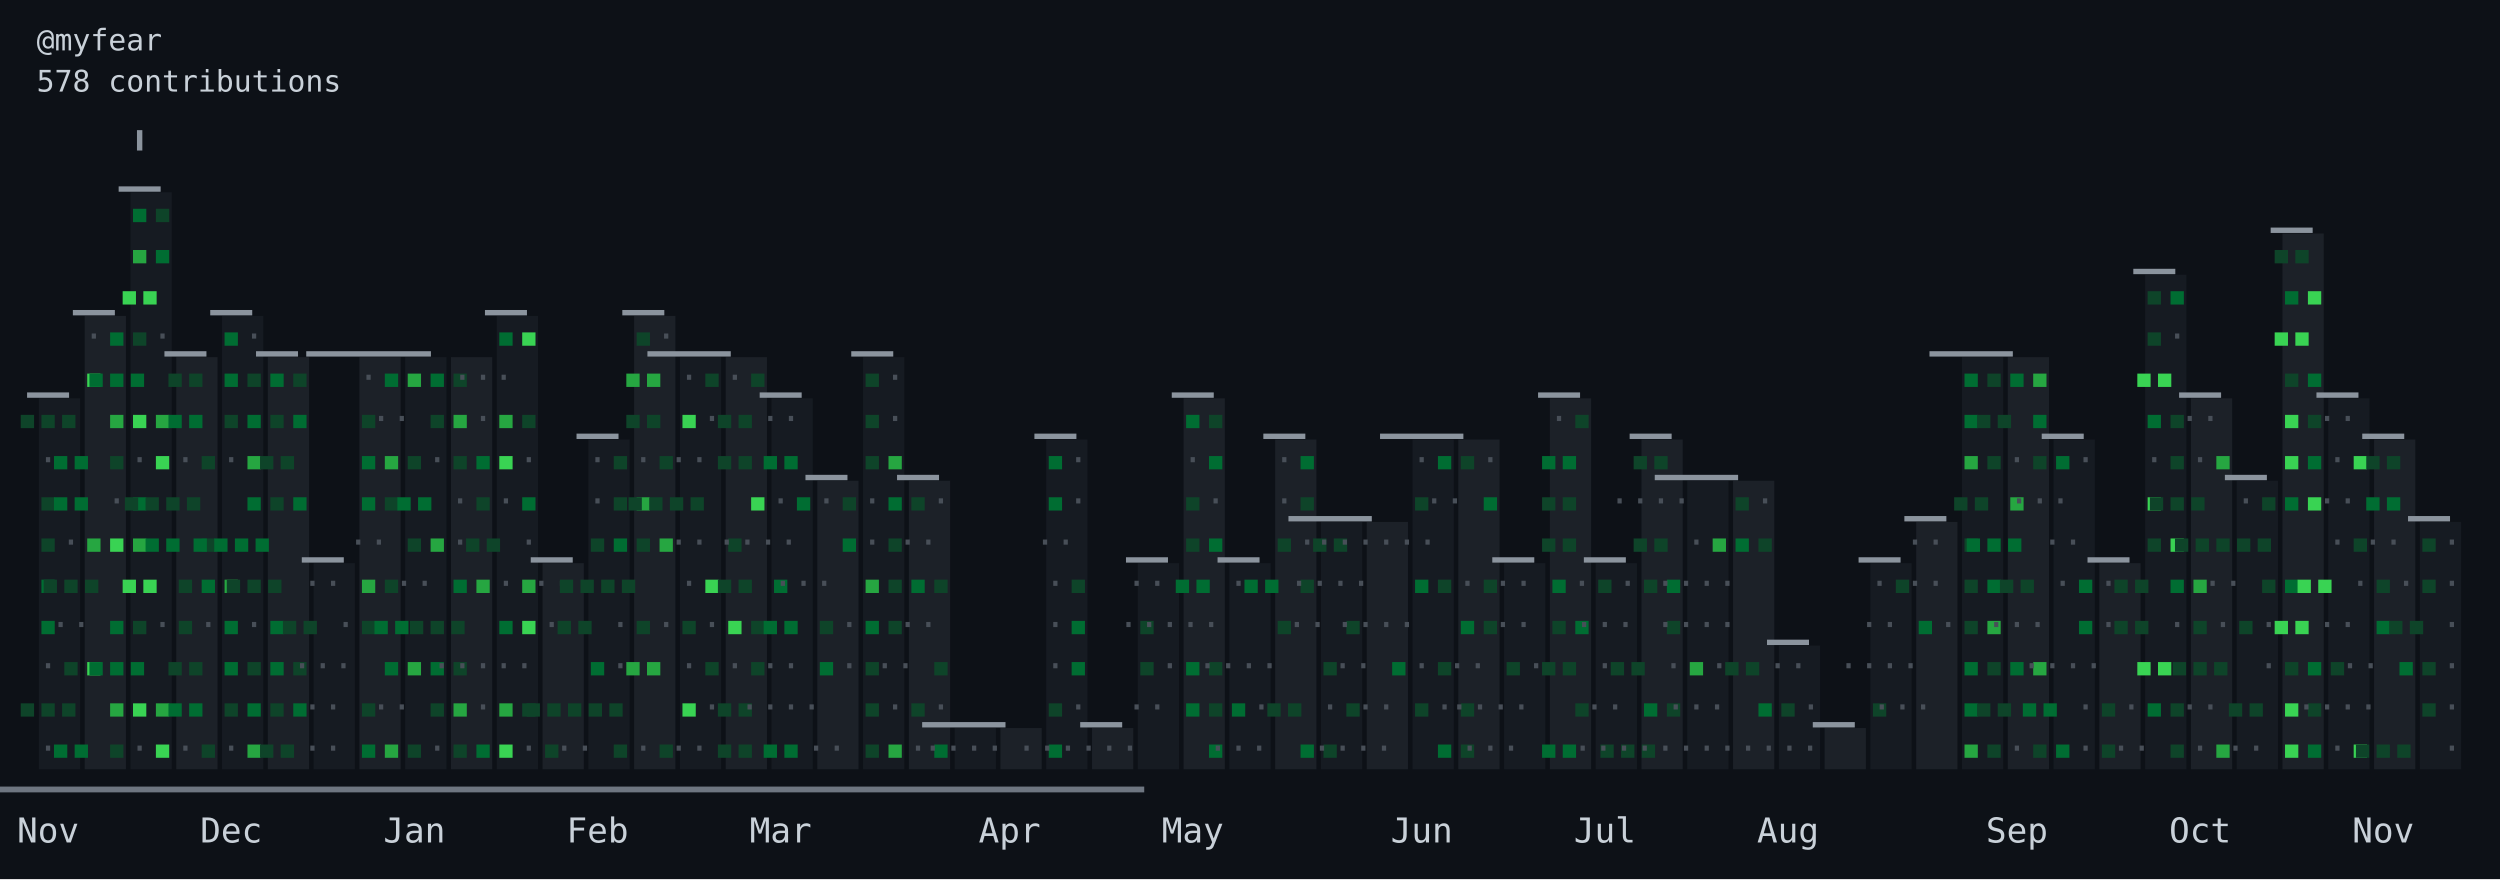
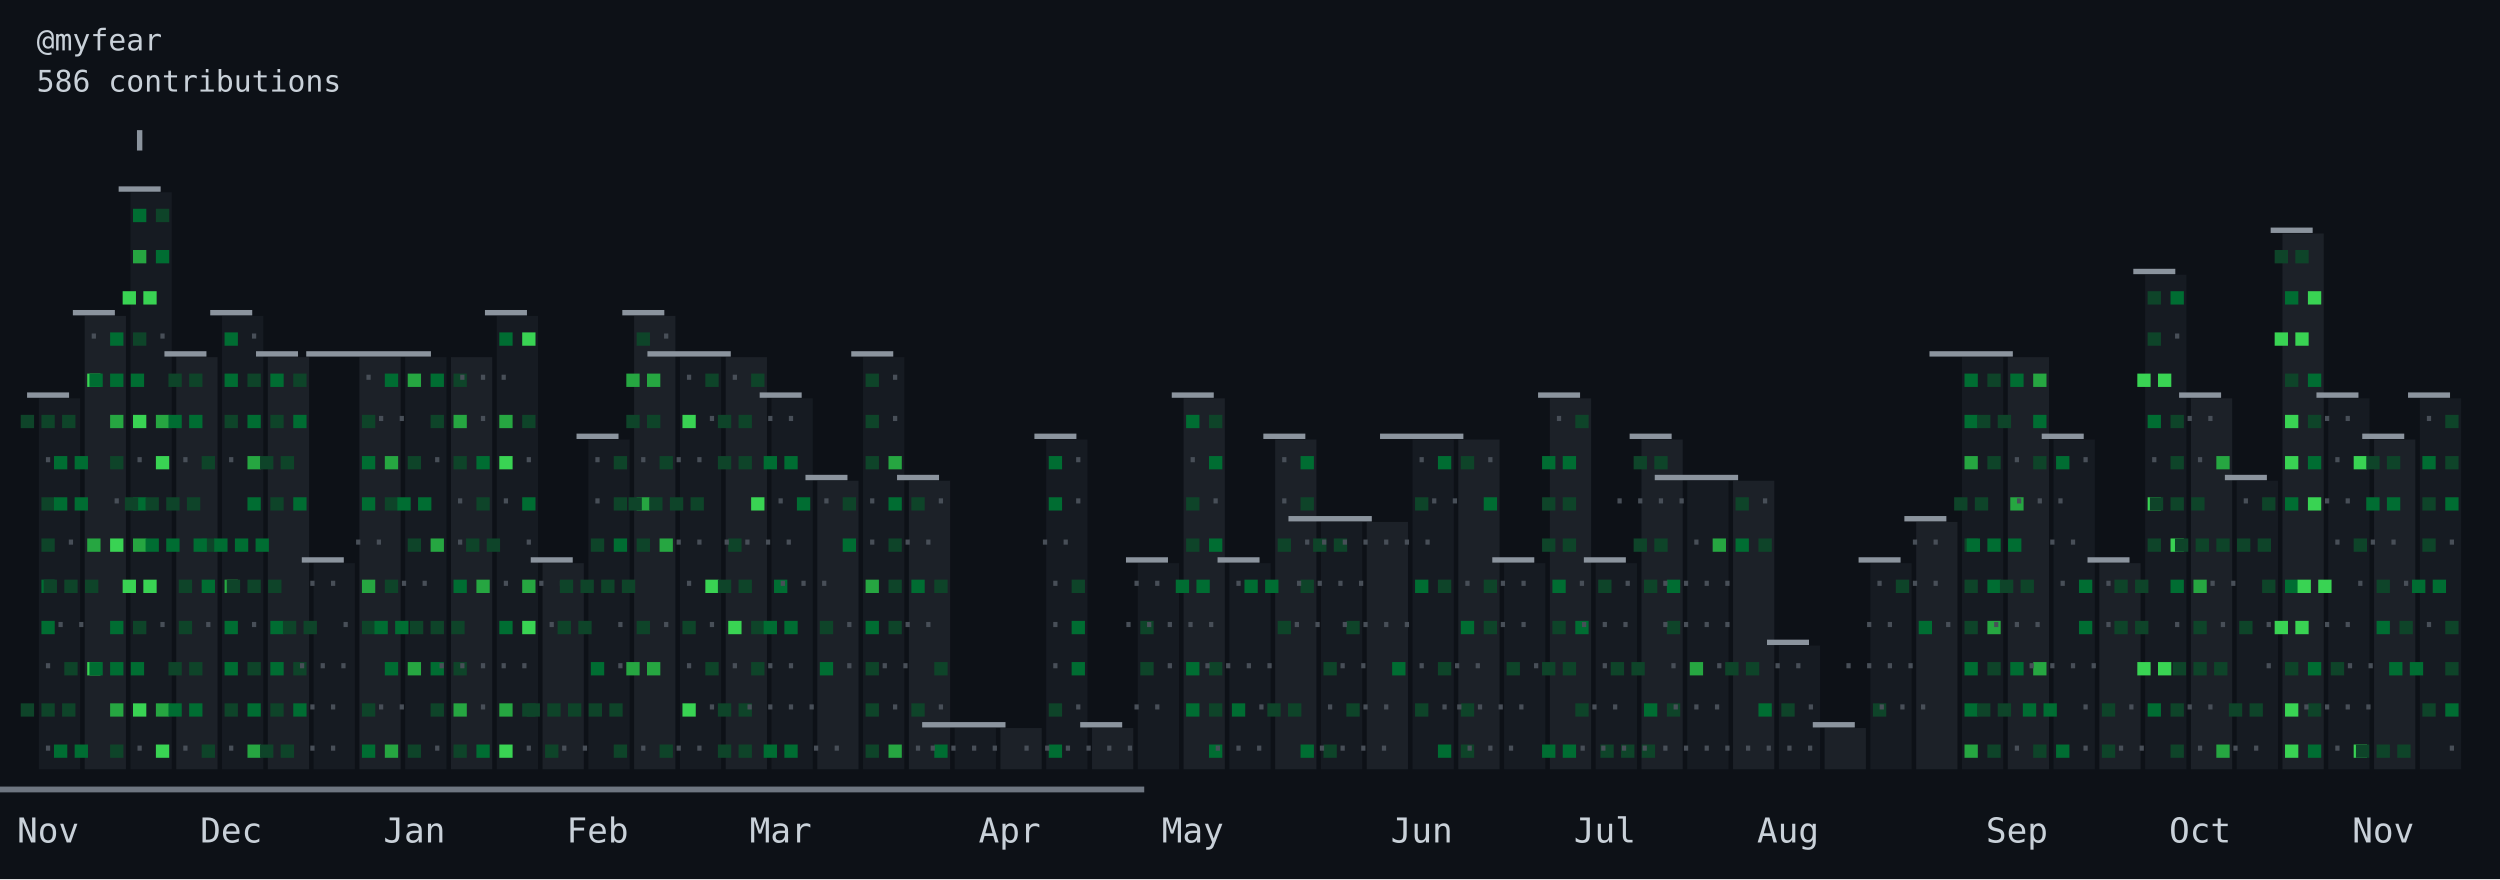
<svg xmlns="http://www.w3.org/2000/svg" width="1092" height="384" viewBox="0 0 1092 384" role="img" aria-labelledby="title desc">
  <rect width="100%" height="100%" fill="#0d1117" />
  <g font-family="ui-monospace, 'SF Mono', Menlo, Consolas, 'DejaVu Sans Mono', monospace" font-size="13" fill="#c9d1d9">
    <text x="16" y="22">@myfear</text>
-     <text x="16" y="40">578 contributions</text>
+     <text x="16" y="40">586 contributions</text>
  </g>
  <rect x="57" y="84" width="18" height="252" fill="#161b22" />
  <rect x="997" y="102" width="18" height="234" fill="#1c2128" />
  <rect x="937" y="120" width="18" height="216" fill="#161b22" />
  <rect x="37" y="138" width="18" height="198" fill="#1c2128" />
  <rect x="97" y="138" width="18" height="198" fill="#161b22" />
  <rect x="217" y="138" width="18" height="198" fill="#161b22" />
  <rect x="277" y="138" width="18" height="198" fill="#1c2128" />
  <rect x="77" y="156" width="18" height="180" fill="#1c2128" />
  <rect x="117" y="156" width="18" height="180" fill="#1c2128" />
  <rect x="157" y="156" width="18" height="180" fill="#1c2128" />
  <rect x="177" y="156" width="18" height="180" fill="#161b22" />
  <rect x="197" y="156" width="18" height="180" fill="#1c2128" />
  <rect x="297" y="156" width="18" height="180" fill="#161b22" />
  <rect x="317" y="156" width="18" height="180" fill="#1c2128" />
  <rect x="377" y="156" width="18" height="180" fill="#161b22" />
  <rect x="857" y="156" width="18" height="180" fill="#161b22" />
  <rect x="877" y="156" width="18" height="180" fill="#1c2128" />
  <rect x="17" y="174" width="18" height="162" fill="#161b22" />
  <rect x="337" y="174" width="18" height="162" fill="#161b22" />
  <rect x="517" y="174" width="18" height="162" fill="#1c2128" />
  <rect x="677" y="174" width="18" height="162" fill="#1c2128" />
  <rect x="957" y="174" width="18" height="162" fill="#1c2128" />
  <rect x="1017" y="174" width="18" height="162" fill="#161b22" />
+   <rect x="1057" y="174" width="18" height="162" fill="#161b22" />
  <rect x="257" y="192" width="18" height="144" fill="#161b22" />
  <rect x="457" y="192" width="18" height="144" fill="#161b22" />
  <rect x="557" y="192" width="18" height="144" fill="#1c2128" />
  <rect x="617" y="192" width="18" height="144" fill="#161b22" />
  <rect x="637" y="192" width="18" height="144" fill="#1c2128" />
  <rect x="717" y="192" width="18" height="144" fill="#1c2128" />
  <rect x="897" y="192" width="18" height="144" fill="#161b22" />
  <rect x="1037" y="192" width="18" height="144" fill="#1c2128" />
  <rect x="357" y="210" width="18" height="126" fill="#1c2128" />
  <rect x="397" y="210" width="18" height="126" fill="#1c2128" />
  <rect x="737" y="210" width="18" height="126" fill="#161b22" />
  <rect x="757" y="210" width="18" height="126" fill="#1c2128" />
  <rect x="977" y="210" width="18" height="126" fill="#161b22" />
  <rect x="577" y="228" width="18" height="108" fill="#161b22" />
  <rect x="597" y="228" width="18" height="108" fill="#1c2128" />
  <rect x="837" y="228" width="18" height="108" fill="#1c2128" />
-   <rect x="1057" y="228" width="18" height="108" fill="#161b22" />
  <rect x="137" y="246" width="18" height="90" fill="#161b22" />
  <rect x="237" y="246" width="18" height="90" fill="#1c2128" />
  <rect x="497" y="246" width="18" height="90" fill="#161b22" />
  <rect x="537" y="246" width="18" height="90" fill="#161b22" />
  <rect x="657" y="246" width="18" height="90" fill="#161b22" />
  <rect x="697" y="246" width="18" height="90" fill="#161b22" />
  <rect x="817" y="246" width="18" height="90" fill="#161b22" />
  <rect x="917" y="246" width="18" height="90" fill="#1c2128" />
  <rect x="777" y="282" width="18" height="54" fill="#161b22" />
  <rect x="417" y="318" width="18" height="18" fill="#161b22" />
  <rect x="437" y="318" width="18" height="18" fill="#1c2128" />
  <rect x="477" y="318" width="18" height="18" fill="#1c2128" />
  <rect x="797" y="318" width="18" height="18" fill="#1c2128" />
  <g font-family="ui-monospace, 'SF Mono', Menlo, Consolas, 'DejaVu Sans Mono', monospace" font-size="15" text-anchor="middle">
    <text x="61" y="62" fill="#8b949e">╻</text>
    <text x="61 71" y="80" fill="#8b949e">▁▁</text>
    <text x="61" y="98" fill="#006d32">▪</text>
    <text x="71" y="98" fill="#0e4429">▪</text>
    <text x="1001 1011" y="98" fill="#8b949e">▁▁</text>
    <text x="61" y="116" fill="#26a641">▪</text>
    <text x="71" y="116" fill="#006d32">▪</text>
    <text x="941 951" y="116" fill="#8b949e">▁▁</text>
    <text x="1001 1011" y="116" fill="#0e4429">▪▪</text>
    <text x="41 51" y="134" fill="#8b949e">▁▁</text>
    <text x="61 71" y="134" fill="#39d353">▪▪</text>
    <text x="101 111" y="134" fill="#8b949e">▁▁</text>
    <text x="221 231" y="134" fill="#8b949e">▁▁</text>
    <text x="281 291" y="134" fill="#8b949e">▁▁</text>
    <text x="941" y="134" fill="#0e4429">▪</text>
    <text x="951" y="134" fill="#006d32">▪</text>
    <text x="1001" y="134" fill="#006d32">▪</text>
    <text x="1011" y="134" fill="#39d353">▪</text>
    <text x="41" y="152" fill="#484f58">·</text>
    <text x="51" y="152" fill="#006d32">▪</text>
    <text x="61" y="152" fill="#0e4429">▪</text>
    <text x="71" y="152" fill="#484f58">·</text>
    <text x="81 91" y="152" fill="#8b949e">▁▁</text>
    <text x="101" y="152" fill="#006d32">▪</text>
    <text x="111" y="152" fill="#484f58">·</text>
    <text x="121 131" y="152" fill="#8b949e">▁▁</text>
    <text x="161 171 181 191 201 211" y="152" fill="#8b949e">▁▁▁▁▁▁</text>
    <text x="221" y="152" fill="#006d32">▪</text>
    <text x="231" y="152" fill="#39d353">▪</text>
    <text x="281" y="152" fill="#0e4429">▪</text>
    <text x="291" y="152" fill="#484f58">·</text>
    <text x="301 311 321 331" y="152" fill="#8b949e">▁▁▁▁</text>
    <text x="381 391" y="152" fill="#8b949e">▁▁</text>
    <text x="861 871 881 891" y="152" fill="#8b949e">▁▁▁▁</text>
    <text x="941" y="152" fill="#0e4429">▪</text>
    <text x="951" y="152" fill="#484f58">·</text>
    <text x="1001 1011" y="152" fill="#39d353">▪▪</text>
    <text x="21 31" y="170" fill="#8b949e">▁▁</text>
    <text x="41" y="170" fill="#39d353">▪</text>
    <text x="51 61 71" y="170" fill="#006d32">▪▪▪</text>
    <text x="81 91" y="170" fill="#0e4429">▪▪</text>
    <text x="101" y="170" fill="#006d32">▪</text>
    <text x="111" y="170" fill="#0e4429">▪</text>
    <text x="121" y="170" fill="#006d32">▪</text>
    <text x="131" y="170" fill="#0e4429">▪</text>
    <text x="161" y="170" fill="#484f58">·</text>
    <text x="171" y="170" fill="#006d32">▪</text>
    <text x="181" y="170" fill="#26a641">▪</text>
    <text x="191" y="170" fill="#006d32">▪</text>
    <text x="201" y="170" fill="#0e4429">▪</text>
    <text x="211 221 231" y="170" fill="#484f58">···</text>
    <text x="281 291" y="170" fill="#26a641">▪▪</text>
    <text x="301" y="170" fill="#484f58">·</text>
    <text x="311" y="170" fill="#0e4429">▪</text>
    <text x="321" y="170" fill="#484f58">·</text>
    <text x="331" y="170" fill="#0e4429">▪</text>
    <text x="341 351" y="170" fill="#8b949e">▁▁</text>
    <text x="381" y="170" fill="#0e4429">▪</text>
    <text x="391" y="170" fill="#484f58">·</text>
    <text x="521 531" y="170" fill="#8b949e">▁▁</text>
    <text x="681 691" y="170" fill="#8b949e">▁▁</text>
    <text x="861" y="170" fill="#006d32">▪</text>
    <text x="871" y="170" fill="#0e4429">▪</text>
    <text x="881" y="170" fill="#006d32">▪</text>
    <text x="891" y="170" fill="#26a641">▪</text>
    <text x="941 951" y="170" fill="#39d353">▪▪</text>
    <text x="961 971" y="170" fill="#8b949e">▁▁</text>
    <text x="1001" y="170" fill="#0e4429">▪</text>
    <text x="1011" y="170" fill="#006d32">▪</text>
    <text x="1021 1031" y="170" fill="#8b949e">▁▁</text>
+     <text x="1061 1071" y="170" fill="#8b949e">▁▁</text>
    <text x="21 31 41" y="188" fill="#0e4429">▪▪▪</text>
    <text x="51" y="188" fill="#26a641">▪</text>
    <text x="61" y="188" fill="#39d353">▪</text>
    <text x="71" y="188" fill="#26a641">▪</text>
    <text x="81 91" y="188" fill="#006d32">▪▪</text>
    <text x="101" y="188" fill="#0e4429">▪</text>
    <text x="111" y="188" fill="#006d32">▪</text>
    <text x="121" y="188" fill="#0e4429">▪</text>
    <text x="131" y="188" fill="#006d32">▪</text>
    <text x="161" y="188" fill="#0e4429">▪</text>
    <text x="171 181" y="188" fill="#484f58">··</text>
    <text x="191" y="188" fill="#0e4429">▪</text>
    <text x="201" y="188" fill="#26a641">▪</text>
    <text x="211" y="188" fill="#484f58">·</text>
    <text x="221" y="188" fill="#26a641">▪</text>
    <text x="231" y="188" fill="#0e4429">▪</text>
    <text x="261 271" y="188" fill="#8b949e">▁▁</text>
    <text x="281 291" y="188" fill="#0e4429">▪▪</text>
    <text x="301" y="188" fill="#39d353">▪</text>
    <text x="311" y="188" fill="#484f58">·</text>
    <text x="321 331" y="188" fill="#0e4429">▪▪</text>
    <text x="341 351" y="188" fill="#484f58">··</text>
    <text x="381" y="188" fill="#0e4429">▪</text>
    <text x="391" y="188" fill="#484f58">·</text>
    <text x="461 471" y="188" fill="#8b949e">▁▁</text>
    <text x="521" y="188" fill="#006d32">▪</text>
    <text x="531" y="188" fill="#0e4429">▪</text>
    <text x="561 571" y="188" fill="#8b949e">▁▁</text>
    <text x="621 631 641 651" y="188" fill="#8b949e">▁▁▁▁</text>
    <text x="681" y="188" fill="#484f58">·</text>
    <text x="691" y="188" fill="#0e4429">▪</text>
    <text x="721 731" y="188" fill="#8b949e">▁▁</text>
    <text x="861" y="188" fill="#006d32">▪</text>
    <text x="871 881" y="188" fill="#0e4429">▪▪</text>
    <text x="891" y="188" fill="#006d32">▪</text>
    <text x="901 911" y="188" fill="#8b949e">▁▁</text>
    <text x="941" y="188" fill="#006d32">▪</text>
    <text x="951" y="188" fill="#0e4429">▪</text>
    <text x="961 971" y="188" fill="#484f58">··</text>
    <text x="1001" y="188" fill="#39d353">▪</text>
    <text x="1011" y="188" fill="#0e4429">▪</text>
    <text x="1021 1031" y="188" fill="#484f58">··</text>
    <text x="1041 1051" y="188" fill="#8b949e">▁▁</text>
+     <text x="1061" y="188" fill="#484f58">·</text>
+     <text x="1071" y="188" fill="#0e4429">▪</text>
    <text x="21" y="206" fill="#484f58">·</text>
    <text x="31 41" y="206" fill="#006d32">▪▪</text>
    <text x="51" y="206" fill="#0e4429">▪</text>
    <text x="61" y="206" fill="#484f58">·</text>
    <text x="71" y="206" fill="#39d353">▪</text>
    <text x="81" y="206" fill="#484f58">·</text>
    <text x="91" y="206" fill="#0e4429">▪</text>
    <text x="101" y="206" fill="#484f58">·</text>
    <text x="111" y="206" fill="#26a641">▪</text>
    <text x="121 131" y="206" fill="#0e4429">▪▪</text>
    <text x="161" y="206" fill="#006d32">▪</text>
    <text x="171" y="206" fill="#26a641">▪</text>
    <text x="181" y="206" fill="#0e4429">▪</text>
    <text x="191" y="206" fill="#484f58">·</text>
    <text x="201" y="206" fill="#0e4429">▪</text>
    <text x="211" y="206" fill="#006d32">▪</text>
    <text x="221" y="206" fill="#39d353">▪</text>
    <text x="231" y="206" fill="#484f58">·</text>
    <text x="261" y="206" fill="#484f58">·</text>
    <text x="271" y="206" fill="#0e4429">▪</text>
    <text x="281" y="206" fill="#484f58">·</text>
    <text x="291" y="206" fill="#0e4429">▪</text>
    <text x="301 311" y="206" fill="#484f58">··</text>
    <text x="321 331" y="206" fill="#0e4429">▪▪</text>
    <text x="341 351" y="206" fill="#006d32">▪▪</text>
    <text x="361 371" y="206" fill="#8b949e">▁▁</text>
    <text x="381" y="206" fill="#0e4429">▪</text>
    <text x="391" y="206" fill="#26a641">▪</text>
    <text x="401 411" y="206" fill="#8b949e">▁▁</text>
    <text x="461" y="206" fill="#006d32">▪</text>
    <text x="471" y="206" fill="#484f58">·</text>
    <text x="521" y="206" fill="#484f58">·</text>
    <text x="531" y="206" fill="#006d32">▪</text>
    <text x="561" y="206" fill="#484f58">·</text>
    <text x="571" y="206" fill="#006d32">▪</text>
    <text x="621" y="206" fill="#484f58">·</text>
    <text x="631" y="206" fill="#006d32">▪</text>
    <text x="641" y="206" fill="#0e4429">▪</text>
    <text x="651" y="206" fill="#484f58">·</text>
    <text x="681 691" y="206" fill="#006d32">▪▪</text>
    <text x="721 731" y="206" fill="#0e4429">▪▪</text>
    <text x="741 751 761 771" y="206" fill="#8b949e">▁▁▁▁</text>
    <text x="861" y="206" fill="#26a641">▪</text>
    <text x="871" y="206" fill="#0e4429">▪</text>
    <text x="881" y="206" fill="#484f58">·</text>
    <text x="891" y="206" fill="#0e4429">▪</text>
    <text x="901" y="206" fill="#006d32">▪</text>
    <text x="911" y="206" fill="#484f58">·</text>
    <text x="941" y="206" fill="#484f58">·</text>
    <text x="951" y="206" fill="#0e4429">▪</text>
    <text x="961" y="206" fill="#484f58">·</text>
    <text x="971" y="206" fill="#26a641">▪</text>
    <text x="981 991" y="206" fill="#8b949e">▁▁</text>
    <text x="1001" y="206" fill="#39d353">▪</text>
    <text x="1011" y="206" fill="#006d32">▪</text>
    <text x="1021" y="206" fill="#484f58">·</text>
    <text x="1031" y="206" fill="#39d353">▪</text>
    <text x="1041 1051" y="206" fill="#0e4429">▪▪</text>
+     <text x="1061" y="206" fill="#006d32">▪</text>
+     <text x="1071" y="206" fill="#0e4429">▪</text>
    <text x="21" y="224" fill="#0e4429">▪</text>
    <text x="31 41" y="224" fill="#006d32">▪▪</text>
    <text x="51" y="224" fill="#484f58">·</text>
    <text x="61" y="224" fill="#006d32">▪</text>
    <text x="71 81 91 101" y="224" fill="#0e4429">▪▪▪▪</text>
    <text x="111" y="224" fill="#006d32">▪</text>
    <text x="121" y="224" fill="#0e4429">▪</text>
    <text x="131" y="224" fill="#006d32">▪</text>
    <text x="161" y="224" fill="#006d32">▪</text>
    <text x="171" y="224" fill="#0e4429">▪</text>
    <text x="181 191" y="224" fill="#006d32">▪▪</text>
    <text x="201" y="224" fill="#484f58">·</text>
    <text x="211" y="224" fill="#0e4429">▪</text>
    <text x="221" y="224" fill="#484f58">·</text>
    <text x="231" y="224" fill="#006d32">▪</text>
    <text x="261" y="224" fill="#484f58">·</text>
    <text x="271" y="224" fill="#0e4429">▪</text>
    <text x="281" y="224" fill="#26a641">▪</text>
    <text x="291 301 311 321" y="224" fill="#0e4429">▪▪▪▪</text>
    <text x="331" y="224" fill="#39d353">▪</text>
    <text x="341" y="224" fill="#484f58">·</text>
    <text x="351" y="224" fill="#006d32">▪</text>
    <text x="361" y="224" fill="#484f58">·</text>
    <text x="371" y="224" fill="#0e4429">▪</text>
    <text x="381" y="224" fill="#484f58">·</text>
    <text x="391" y="224" fill="#006d32">▪</text>
    <text x="401" y="224" fill="#0e4429">▪</text>
    <text x="411" y="224" fill="#484f58">·</text>
    <text x="461" y="224" fill="#006d32">▪</text>
    <text x="471" y="224" fill="#484f58">·</text>
    <text x="521" y="224" fill="#0e4429">▪</text>
    <text x="531" y="224" fill="#484f58">·</text>
    <text x="561" y="224" fill="#484f58">·</text>
    <text x="571" y="224" fill="#0e4429">▪</text>
    <text x="581 591 601 611" y="224" fill="#8b949e">▁▁▁▁</text>
    <text x="621" y="224" fill="#0e4429">▪</text>
    <text x="631 641" y="224" fill="#484f58">··</text>
    <text x="651" y="224" fill="#006d32">▪</text>
    <text x="681 691" y="224" fill="#0e4429">▪▪</text>
    <text x="721 731 741 751" y="224" fill="#484f58">····</text>
    <text x="761" y="224" fill="#0e4429">▪</text>
    <text x="771" y="224" fill="#484f58">·</text>
    <text x="841 851" y="224" fill="#8b949e">▁▁</text>
    <text x="861 871" y="224" fill="#0e4429">▪▪</text>
    <text x="881" y="224" fill="#26a641">▪</text>
    <text x="891 901 911" y="224" fill="#484f58">···</text>
    <text x="941" y="224" fill="#39d353">▪</text>
    <text x="951 961 971" y="224" fill="#0e4429">▪▪▪</text>
    <text x="981" y="224" fill="#484f58">·</text>
    <text x="991" y="224" fill="#0e4429">▪</text>
    <text x="1001" y="224" fill="#006d32">▪</text>
    <text x="1011" y="224" fill="#39d353">▪</text>
    <text x="1021 1031" y="224" fill="#484f58">··</text>
    <text x="1041 1051" y="224" fill="#006d32">▪▪</text>
-     <text x="1061 1071" y="224" fill="#8b949e">▁▁</text>
+     <text x="1061" y="224" fill="#0e4429">▪</text>
+     <text x="1071" y="224" fill="#006d32">▪</text>
    <text x="21" y="242" fill="#0e4429">▪</text>
    <text x="31" y="242" fill="#484f58">·</text>
    <text x="41" y="242" fill="#26a641">▪</text>
    <text x="51" y="242" fill="#39d353">▪</text>
    <text x="61" y="242" fill="#26a641">▪</text>
    <text x="71 81" y="242" fill="#006d32">▪▪</text>
    <text x="91" y="242" fill="#0e4429">▪</text>
    <text x="101 111 121 131" y="242" fill="#006d32">▪▪▪▪</text>
    <text x="141 151" y="242" fill="#8b949e">▁▁</text>
    <text x="161 171" y="242" fill="#484f58">··</text>
    <text x="181" y="242" fill="#0e4429">▪</text>
    <text x="191" y="242" fill="#26a641">▪</text>
    <text x="201" y="242" fill="#484f58">·</text>
    <text x="211 221" y="242" fill="#0e4429">▪▪</text>
    <text x="231" y="242" fill="#484f58">·</text>
    <text x="241 251" y="242" fill="#8b949e">▁▁</text>
    <text x="261" y="242" fill="#0e4429">▪</text>
    <text x="271" y="242" fill="#006d32">▪</text>
    <text x="281" y="242" fill="#0e4429">▪</text>
    <text x="291" y="242" fill="#26a641">▪</text>
    <text x="301 311" y="242" fill="#484f58">··</text>
    <text x="321" y="242" fill="#0e4429">▪</text>
    <text x="331 341 351 361" y="242" fill="#484f58">····</text>
    <text x="371" y="242" fill="#006d32">▪</text>
    <text x="381" y="242" fill="#484f58">·</text>
    <text x="391" y="242" fill="#0e4429">▪</text>
    <text x="401 411" y="242" fill="#484f58">··</text>
    <text x="461 471" y="242" fill="#484f58">··</text>
    <text x="501 511" y="242" fill="#8b949e">▁▁</text>
    <text x="521" y="242" fill="#0e4429">▪</text>
    <text x="531" y="242" fill="#006d32">▪</text>
    <text x="541 551" y="242" fill="#8b949e">▁▁</text>
    <text x="561" y="242" fill="#0e4429">▪</text>
    <text x="571" y="242" fill="#484f58">·</text>
    <text x="581 591" y="242" fill="#0e4429">▪▪</text>
    <text x="601 611 621 631 641 651" y="242" fill="#484f58">······</text>
    <text x="661 671" y="242" fill="#8b949e">▁▁</text>
    <text x="681 691" y="242" fill="#0e4429">▪▪</text>
    <text x="701 711" y="242" fill="#8b949e">▁▁</text>
    <text x="721 731" y="242" fill="#0e4429">▪▪</text>
    <text x="741" y="242" fill="#484f58">·</text>
    <text x="751" y="242" fill="#26a641">▪</text>
    <text x="761" y="242" fill="#006d32">▪</text>
    <text x="771" y="242" fill="#0e4429">▪</text>
    <text x="821 831" y="242" fill="#8b949e">▁▁</text>
    <text x="841 851" y="242" fill="#484f58">··</text>
    <text x="861" y="242" fill="#0e4429">▪</text>
    <text x="871 881 891" y="242" fill="#006d32">▪▪▪</text>
    <text x="901 911" y="242" fill="#484f58">··</text>
    <text x="921 931" y="242" fill="#8b949e">▁▁</text>
    <text x="941" y="242" fill="#0e4429">▪</text>
    <text x="951" y="242" fill="#39d353">▪</text>
    <text x="961" y="242" fill="#484f58">·</text>
    <text x="971 981 991 1001 1011" y="242" fill="#0e4429">▪▪▪▪▪</text>
    <text x="1021" y="242" fill="#484f58">·</text>
    <text x="1031" y="242" fill="#0e4429">▪</text>
    <text x="1041 1051" y="242" fill="#484f58">··</text>
    <text x="1061" y="242" fill="#0e4429">▪</text>
    <text x="1071" y="242" fill="#484f58">·</text>
    <text x="21" y="260" fill="#006d32">▪</text>
    <text x="31 41 51" y="260" fill="#0e4429">▪▪▪</text>
    <text x="61 71" y="260" fill="#39d353">▪▪</text>
    <text x="81" y="260" fill="#0e4429">▪</text>
    <text x="91" y="260" fill="#006d32">▪</text>
    <text x="101" y="260" fill="#26a641">▪</text>
    <text x="111 121 131" y="260" fill="#0e4429">▪▪▪</text>
    <text x="141 151" y="260" fill="#484f58">··</text>
    <text x="161" y="260" fill="#26a641">▪</text>
    <text x="171" y="260" fill="#0e4429">▪</text>
    <text x="181 191" y="260" fill="#484f58">··</text>
    <text x="201" y="260" fill="#006d32">▪</text>
    <text x="211" y="260" fill="#26a641">▪</text>
    <text x="221" y="260" fill="#484f58">·</text>
    <text x="231" y="260" fill="#26a641">▪</text>
    <text x="241 251" y="260" fill="#484f58">··</text>
    <text x="261 271 281 291" y="260" fill="#0e4429">▪▪▪▪</text>
    <text x="301" y="260" fill="#484f58">·</text>
    <text x="311" y="260" fill="#39d353">▪</text>
    <text x="321 331" y="260" fill="#0e4429">▪▪</text>
    <text x="341" y="260" fill="#006d32">▪</text>
    <text x="351 361 371" y="260" fill="#484f58">···</text>
    <text x="381" y="260" fill="#26a641">▪</text>
    <text x="391" y="260" fill="#0e4429">▪</text>
    <text x="401" y="260" fill="#006d32">▪</text>
    <text x="411" y="260" fill="#0e4429">▪</text>
    <text x="461" y="260" fill="#484f58">·</text>
    <text x="471" y="260" fill="#0e4429">▪</text>
    <text x="501 511" y="260" fill="#484f58">··</text>
    <text x="521 531" y="260" fill="#006d32">▪▪</text>
    <text x="541" y="260" fill="#484f58">·</text>
    <text x="551 561" y="260" fill="#006d32">▪▪</text>
    <text x="571" y="260" fill="#0e4429">▪</text>
    <text x="581 591 601 611" y="260" fill="#484f58">····</text>
    <text x="621" y="260" fill="#006d32">▪</text>
    <text x="631" y="260" fill="#0e4429">▪</text>
    <text x="641" y="260" fill="#484f58">·</text>
    <text x="651" y="260" fill="#0e4429">▪</text>
    <text x="661 671" y="260" fill="#484f58">··</text>
    <text x="681" y="260" fill="#006d32">▪</text>
    <text x="691" y="260" fill="#484f58">·</text>
    <text x="701" y="260" fill="#0e4429">▪</text>
    <text x="711" y="260" fill="#484f58">·</text>
    <text x="721" y="260" fill="#0e4429">▪</text>
    <text x="731" y="260" fill="#006d32">▪</text>
    <text x="741 751 761 771" y="260" fill="#484f58">····</text>
    <text x="821" y="260" fill="#484f58">·</text>
    <text x="831" y="260" fill="#0e4429">▪</text>
    <text x="841 851" y="260" fill="#484f58">··</text>
    <text x="861" y="260" fill="#0e4429">▪</text>
    <text x="871" y="260" fill="#006d32">▪</text>
    <text x="881 891" y="260" fill="#0e4429">▪▪</text>
    <text x="901" y="260" fill="#484f58">·</text>
    <text x="911" y="260" fill="#006d32">▪</text>
    <text x="921" y="260" fill="#484f58">·</text>
    <text x="931 941" y="260" fill="#0e4429">▪▪</text>
    <text x="951" y="260" fill="#006d32">▪</text>
    <text x="961" y="260" fill="#26a641">▪</text>
    <text x="971 981" y="260" fill="#484f58">··</text>
    <text x="991" y="260" fill="#0e4429">▪</text>
    <text x="1001" y="260" fill="#006d32">▪</text>
    <text x="1011 1021" y="260" fill="#39d353">▪▪</text>
    <text x="1031" y="260" fill="#484f58">·</text>
    <text x="1041" y="260" fill="#0e4429">▪</text>
    <text x="1051" y="260" fill="#484f58">·</text>
-     <text x="1061" y="260" fill="#0e4429">▪</text>
-     <text x="1071" y="260" fill="#484f58">·</text>
+     <text x="1061 1071" y="260" fill="#006d32">▪▪</text>
    <text x="21" y="278" fill="#006d32">▪</text>
    <text x="31 41" y="278" fill="#484f58">··</text>
    <text x="51" y="278" fill="#006d32">▪</text>
    <text x="61" y="278" fill="#0e4429">▪</text>
    <text x="71" y="278" fill="#484f58">·</text>
    <text x="81" y="278" fill="#0e4429">▪</text>
    <text x="91" y="278" fill="#484f58">·</text>
    <text x="101" y="278" fill="#006d32">▪</text>
    <text x="111" y="278" fill="#484f58">·</text>
    <text x="121" y="278" fill="#006d32">▪</text>
    <text x="131 141" y="278" fill="#0e4429">▪▪</text>
    <text x="151" y="278" fill="#484f58">·</text>
    <text x="161" y="278" fill="#0e4429">▪</text>
    <text x="171 181" y="278" fill="#006d32">▪▪</text>
    <text x="191 201 211" y="278" fill="#0e4429">▪▪▪</text>
    <text x="221" y="278" fill="#006d32">▪</text>
    <text x="231" y="278" fill="#39d353">▪</text>
    <text x="241" y="278" fill="#484f58">·</text>
    <text x="251 261" y="278" fill="#0e4429">▪▪</text>
    <text x="271" y="278" fill="#484f58">·</text>
    <text x="281" y="278" fill="#0e4429">▪</text>
    <text x="291" y="278" fill="#484f58">·</text>
    <text x="301" y="278" fill="#0e4429">▪</text>
    <text x="311" y="278" fill="#484f58">·</text>
    <text x="321" y="278" fill="#39d353">▪</text>
    <text x="331" y="278" fill="#0e4429">▪</text>
    <text x="341 351" y="278" fill="#006d32">▪▪</text>
    <text x="361" y="278" fill="#0e4429">▪</text>
    <text x="371" y="278" fill="#484f58">·</text>
    <text x="381" y="278" fill="#006d32">▪</text>
    <text x="391" y="278" fill="#0e4429">▪</text>
    <text x="401 411" y="278" fill="#484f58">··</text>
    <text x="461" y="278" fill="#484f58">·</text>
    <text x="471" y="278" fill="#006d32">▪</text>
    <text x="501" y="278" fill="#0e4429">▪</text>
    <text x="511 521 531 541 551" y="278" fill="#484f58">·····</text>
    <text x="561" y="278" fill="#0e4429">▪</text>
    <text x="571 581" y="278" fill="#484f58">··</text>
    <text x="591" y="278" fill="#0e4429">▪</text>
    <text x="601 611 621 631" y="278" fill="#484f58">····</text>
    <text x="641" y="278" fill="#006d32">▪</text>
    <text x="651" y="278" fill="#0e4429">▪</text>
    <text x="661 671" y="278" fill="#484f58">··</text>
    <text x="681" y="278" fill="#0e4429">▪</text>
    <text x="691" y="278" fill="#006d32">▪</text>
    <text x="701 711 721" y="278" fill="#484f58">···</text>
    <text x="731" y="278" fill="#0e4429">▪</text>
    <text x="741 751 761 771" y="278" fill="#484f58">····</text>
    <text x="781 791" y="278" fill="#8b949e">▁▁</text>
    <text x="821 831" y="278" fill="#484f58">··</text>
    <text x="841" y="278" fill="#006d32">▪</text>
    <text x="851" y="278" fill="#484f58">·</text>
    <text x="861" y="278" fill="#0e4429">▪</text>
    <text x="871" y="278" fill="#26a641">▪</text>
    <text x="881 891 901" y="278" fill="#484f58">···</text>
    <text x="911" y="278" fill="#006d32">▪</text>
    <text x="921" y="278" fill="#484f58">·</text>
    <text x="931 941" y="278" fill="#0e4429">▪▪</text>
    <text x="951" y="278" fill="#484f58">·</text>
    <text x="961" y="278" fill="#0e4429">▪</text>
    <text x="971" y="278" fill="#484f58">·</text>
    <text x="981" y="278" fill="#0e4429">▪</text>
    <text x="991" y="278" fill="#484f58">·</text>
    <text x="1001 1011" y="278" fill="#39d353">▪▪</text>
    <text x="1021 1031" y="278" fill="#484f58">··</text>
    <text x="1041" y="278" fill="#006d32">▪</text>
-     <text x="1051 1061" y="278" fill="#0e4429">▪▪</text>
-     <text x="1071" y="278" fill="#484f58">·</text>
+     <text x="1051" y="278" fill="#0e4429">▪</text>
+     <text x="1061" y="278" fill="#484f58">·</text>
+     <text x="1071" y="278" fill="#0e4429">▪</text>
    <text x="21" y="296" fill="#484f58">·</text>
    <text x="31" y="296" fill="#0e4429">▪</text>
    <text x="41" y="296" fill="#39d353">▪</text>
    <text x="51 61 71" y="296" fill="#006d32">▪▪▪</text>
    <text x="81 91" y="296" fill="#0e4429">▪▪</text>
    <text x="101" y="296" fill="#006d32">▪</text>
    <text x="111" y="296" fill="#0e4429">▪</text>
    <text x="121" y="296" fill="#006d32">▪</text>
    <text x="131" y="296" fill="#0e4429">▪</text>
    <text x="141 151 161" y="296" fill="#484f58">···</text>
    <text x="171" y="296" fill="#006d32">▪</text>
    <text x="181" y="296" fill="#26a641">▪</text>
    <text x="191" y="296" fill="#006d32">▪</text>
    <text x="201" y="296" fill="#0e4429">▪</text>
    <text x="211 221 231 241 251" y="296" fill="#484f58">·····</text>
    <text x="261" y="296" fill="#006d32">▪</text>
    <text x="271" y="296" fill="#484f58">·</text>
    <text x="281 291" y="296" fill="#26a641">▪▪</text>
    <text x="301" y="296" fill="#484f58">·</text>
    <text x="311" y="296" fill="#0e4429">▪</text>
    <text x="321" y="296" fill="#484f58">·</text>
    <text x="331" y="296" fill="#0e4429">▪</text>
    <text x="341 351" y="296" fill="#484f58">··</text>
    <text x="361" y="296" fill="#006d32">▪</text>
    <text x="371" y="296" fill="#484f58">·</text>
    <text x="381" y="296" fill="#0e4429">▪</text>
    <text x="391 401" y="296" fill="#484f58">··</text>
    <text x="411" y="296" fill="#0e4429">▪</text>
    <text x="461" y="296" fill="#484f58">·</text>
    <text x="471" y="296" fill="#006d32">▪</text>
    <text x="501" y="296" fill="#0e4429">▪</text>
    <text x="511" y="296" fill="#484f58">·</text>
    <text x="521" y="296" fill="#006d32">▪</text>
    <text x="531" y="296" fill="#0e4429">▪</text>
    <text x="541 551 561 571" y="296" fill="#484f58">····</text>
    <text x="581" y="296" fill="#0e4429">▪</text>
    <text x="591 601" y="296" fill="#484f58">··</text>
    <text x="611" y="296" fill="#006d32">▪</text>
    <text x="621" y="296" fill="#484f58">·</text>
    <text x="631" y="296" fill="#0e4429">▪</text>
    <text x="641 651" y="296" fill="#484f58">··</text>
    <text x="661" y="296" fill="#0e4429">▪</text>
    <text x="671" y="296" fill="#484f58">·</text>
    <text x="681 691" y="296" fill="#0e4429">▪▪</text>
    <text x="701" y="296" fill="#484f58">·</text>
    <text x="711 721" y="296" fill="#0e4429">▪▪</text>
    <text x="731" y="296" fill="#484f58">·</text>
    <text x="741" y="296" fill="#26a641">▪</text>
    <text x="751" y="296" fill="#484f58">·</text>
    <text x="761 771" y="296" fill="#0e4429">▪▪</text>
    <text x="781 791" y="296" fill="#484f58">··</text>
    <text x="821 831 841 851" y="296" fill="#484f58">····</text>
    <text x="861" y="296" fill="#006d32">▪</text>
    <text x="871" y="296" fill="#0e4429">▪</text>
    <text x="881" y="296" fill="#006d32">▪</text>
    <text x="891" y="296" fill="#26a641">▪</text>
    <text x="901 911 921 931" y="296" fill="#484f58">····</text>
    <text x="941 951" y="296" fill="#39d353">▪▪</text>
    <text x="961 971 981" y="296" fill="#0e4429">▪▪▪</text>
    <text x="991" y="296" fill="#484f58">·</text>
    <text x="1001" y="296" fill="#0e4429">▪</text>
    <text x="1011" y="296" fill="#006d32">▪</text>
    <text x="1021" y="296" fill="#0e4429">▪</text>
    <text x="1031 1041" y="296" fill="#484f58">··</text>
-     <text x="1051" y="296" fill="#006d32">▪</text>
-     <text x="1061" y="296" fill="#0e4429">▪</text>
-     <text x="1071" y="296" fill="#484f58">·</text>
+     <text x="1051 1061" y="296" fill="#006d32">▪▪</text>
+     <text x="1071" y="296" fill="#0e4429">▪</text>
    <text x="21 31 41" y="314" fill="#0e4429">▪▪▪</text>
    <text x="51" y="314" fill="#26a641">▪</text>
    <text x="61" y="314" fill="#39d353">▪</text>
    <text x="71" y="314" fill="#26a641">▪</text>
    <text x="81 91" y="314" fill="#006d32">▪▪</text>
    <text x="101" y="314" fill="#0e4429">▪</text>
    <text x="111" y="314" fill="#006d32">▪</text>
    <text x="121" y="314" fill="#0e4429">▪</text>
    <text x="131" y="314" fill="#006d32">▪</text>
    <text x="141 151" y="314" fill="#484f58">··</text>
    <text x="161" y="314" fill="#0e4429">▪</text>
    <text x="171 181" y="314" fill="#484f58">··</text>
    <text x="191" y="314" fill="#0e4429">▪</text>
    <text x="201" y="314" fill="#26a641">▪</text>
    <text x="211" y="314" fill="#484f58">·</text>
    <text x="221" y="314" fill="#26a641">▪</text>
    <text x="231" y="314" fill="#0e4429">▪</text>
    <text x="241" y="314" fill="#484f58">·</text>
    <text x="251 261 271 281 291" y="314" fill="#0e4429">▪▪▪▪▪</text>
    <text x="301" y="314" fill="#39d353">▪</text>
    <text x="311" y="314" fill="#484f58">·</text>
    <text x="321 331" y="314" fill="#0e4429">▪▪</text>
    <text x="341 351 361 371" y="314" fill="#484f58">····</text>
    <text x="381" y="314" fill="#0e4429">▪</text>
    <text x="391" y="314" fill="#484f58">·</text>
    <text x="401" y="314" fill="#0e4429">▪</text>
    <text x="411" y="314" fill="#484f58">·</text>
    <text x="421 431 441 451" y="314" fill="#8b949e">▁▁▁▁</text>
    <text x="461" y="314" fill="#0e4429">▪</text>
    <text x="471" y="314" fill="#484f58">·</text>
    <text x="481 491" y="314" fill="#8b949e">▁▁</text>
    <text x="501 511" y="314" fill="#484f58">··</text>
    <text x="521" y="314" fill="#006d32">▪</text>
    <text x="531" y="314" fill="#0e4429">▪</text>
    <text x="541" y="314" fill="#006d32">▪</text>
    <text x="551" y="314" fill="#484f58">·</text>
    <text x="561 571" y="314" fill="#0e4429">▪▪</text>
    <text x="581" y="314" fill="#484f58">·</text>
    <text x="591" y="314" fill="#0e4429">▪</text>
    <text x="601 611" y="314" fill="#484f58">··</text>
    <text x="621" y="314" fill="#0e4429">▪</text>
    <text x="631" y="314" fill="#484f58">·</text>
    <text x="641" y="314" fill="#0e4429">▪</text>
    <text x="651 661 671 681" y="314" fill="#484f58">····</text>
    <text x="691" y="314" fill="#0e4429">▪</text>
    <text x="701 711" y="314" fill="#484f58">··</text>
    <text x="721" y="314" fill="#006d32">▪</text>
    <text x="731" y="314" fill="#0e4429">▪</text>
    <text x="741 751 761" y="314" fill="#484f58">···</text>
    <text x="771" y="314" fill="#006d32">▪</text>
    <text x="781" y="314" fill="#0e4429">▪</text>
    <text x="791" y="314" fill="#484f58">·</text>
    <text x="801 811" y="314" fill="#8b949e">▁▁</text>
    <text x="821" y="314" fill="#0e4429">▪</text>
    <text x="831 841 851" y="314" fill="#484f58">···</text>
    <text x="861" y="314" fill="#006d32">▪</text>
    <text x="871 881" y="314" fill="#0e4429">▪▪</text>
    <text x="891 901" y="314" fill="#006d32">▪▪</text>
    <text x="911" y="314" fill="#484f58">·</text>
    <text x="921" y="314" fill="#0e4429">▪</text>
    <text x="931" y="314" fill="#484f58">·</text>
    <text x="941" y="314" fill="#006d32">▪</text>
    <text x="951" y="314" fill="#0e4429">▪</text>
    <text x="961 971" y="314" fill="#484f58">··</text>
    <text x="981 991" y="314" fill="#0e4429">▪▪</text>
    <text x="1001" y="314" fill="#39d353">▪</text>
    <text x="1011" y="314" fill="#0e4429">▪</text>
    <text x="1021 1031 1041 1051" y="314" fill="#484f58">····</text>
    <text x="1061" y="314" fill="#0e4429">▪</text>
-     <text x="1071" y="314" fill="#484f58">·</text>
+     <text x="1071" y="314" fill="#006d32">▪</text>
    <text x="21" y="332" fill="#484f58">·</text>
    <text x="31 41" y="332" fill="#006d32">▪▪</text>
    <text x="51" y="332" fill="#0e4429">▪</text>
    <text x="61" y="332" fill="#484f58">·</text>
    <text x="71" y="332" fill="#39d353">▪</text>
    <text x="81" y="332" fill="#484f58">·</text>
    <text x="91" y="332" fill="#0e4429">▪</text>
    <text x="101" y="332" fill="#484f58">·</text>
    <text x="111" y="332" fill="#26a641">▪</text>
    <text x="121 131" y="332" fill="#0e4429">▪▪</text>
    <text x="141 151" y="332" fill="#484f58">··</text>
    <text x="161" y="332" fill="#006d32">▪</text>
    <text x="171" y="332" fill="#26a641">▪</text>
    <text x="181" y="332" fill="#0e4429">▪</text>
    <text x="191" y="332" fill="#484f58">·</text>
    <text x="201" y="332" fill="#0e4429">▪</text>
    <text x="211" y="332" fill="#006d32">▪</text>
    <text x="221" y="332" fill="#39d353">▪</text>
    <text x="231" y="332" fill="#484f58">·</text>
    <text x="241" y="332" fill="#0e4429">▪</text>
    <text x="251 261" y="332" fill="#484f58">··</text>
    <text x="271" y="332" fill="#0e4429">▪</text>
    <text x="281" y="332" fill="#484f58">·</text>
    <text x="291" y="332" fill="#0e4429">▪</text>
    <text x="301 311" y="332" fill="#484f58">··</text>
    <text x="321 331" y="332" fill="#0e4429">▪▪</text>
    <text x="341 351" y="332" fill="#006d32">▪▪</text>
    <text x="361 371" y="332" fill="#484f58">··</text>
    <text x="381" y="332" fill="#0e4429">▪</text>
    <text x="391" y="332" fill="#26a641">▪</text>
    <text x="401" y="332" fill="#484f58">·</text>
    <text x="411" y="332" fill="#006d32">▪</text>
    <text x="421 431 441 451" y="332" fill="#484f58">····</text>
    <text x="461" y="332" fill="#006d32">▪</text>
    <text x="471 481 491 501 511 521" y="332" fill="#484f58">······</text>
    <text x="531" y="332" fill="#006d32">▪</text>
    <text x="541 551 561" y="332" fill="#484f58">···</text>
    <text x="571" y="332" fill="#006d32">▪</text>
    <text x="581" y="332" fill="#0e4429">▪</text>
    <text x="591 601 611 621" y="332" fill="#484f58">····</text>
    <text x="631" y="332" fill="#006d32">▪</text>
    <text x="641" y="332" fill="#0e4429">▪</text>
    <text x="651 661 671" y="332" fill="#484f58">···</text>
    <text x="681 691" y="332" fill="#006d32">▪▪</text>
    <text x="701" y="332" fill="#484f58">·</text>
    <text x="711 721 731" y="332" fill="#0e4429">▪▪▪</text>
    <text x="741 751 761 771 781 791 801 811 821 831 841 851" y="332" fill="#484f58">············</text>
    <text x="861" y="332" fill="#26a641">▪</text>
    <text x="871" y="332" fill="#0e4429">▪</text>
    <text x="881" y="332" fill="#484f58">·</text>
    <text x="891" y="332" fill="#0e4429">▪</text>
    <text x="901" y="332" fill="#006d32">▪</text>
    <text x="911" y="332" fill="#484f58">·</text>
    <text x="921" y="332" fill="#0e4429">▪</text>
    <text x="931 941" y="332" fill="#484f58">··</text>
    <text x="951" y="332" fill="#0e4429">▪</text>
    <text x="961" y="332" fill="#484f58">·</text>
    <text x="971" y="332" fill="#26a641">▪</text>
    <text x="981 991" y="332" fill="#484f58">··</text>
    <text x="1001" y="332" fill="#39d353">▪</text>
    <text x="1011" y="332" fill="#006d32">▪</text>
    <text x="1021" y="332" fill="#484f58">·</text>
    <text x="1031" y="332" fill="#39d353">▪</text>
    <text x="1041 1051 1061" y="332" fill="#0e4429">▪▪▪</text>
    <text x="1071" y="332" fill="#484f58">·</text>
    <text x="21 31 41 51 61 71 81 91 101 111 121 131 141 151 161 171 181 191 201 211 221 231 241 251 261 271 281 291 301 311 321 331 341 351 361 371 381 391 401 411 421 431 441 451 461 471 481 491 501 511 521 531 541 551 561 571 581 591 601 611 621 631 641 651 661 671 681 691 701 711 721 731 741 751 761 771 781 791 801 811 821 831 841 851 861 871 881 891 901 911 921 931 941 951 961 971 981 991 1001 1011 1021 1031 1041 1051 1061 1071" y="350" fill="#6e7681">━━━━━━━━━━━━━━━━━━━━━━━━━━━━━━━━━━━━━━━━━━━━━━━━━━━━━━━━━━━━━━━━━━━━━━━━━━━━━━━━━━━━━━━━━━━━━━━━━━━━━━━━━━</text>
    <text x="21 31 41" y="368" fill="#c9d1d9">Nov</text>
    <text x="101 111 121" y="368" fill="#c9d1d9">Dec</text>
    <text x="181 191 201" y="368" fill="#c9d1d9">Jan</text>
    <text x="261 271 281" y="368" fill="#c9d1d9">Feb</text>
    <text x="341 351 361" y="368" fill="#c9d1d9">Mar</text>
    <text x="441 451 461" y="368" fill="#c9d1d9">Apr</text>
    <text x="521 531 541" y="368" fill="#c9d1d9">May</text>
    <text x="621 631 641" y="368" fill="#c9d1d9">Jun</text>
    <text x="701 711 721" y="368" fill="#c9d1d9">Jul</text>
    <text x="781 791 801" y="368" fill="#c9d1d9">Aug</text>
    <text x="881 891 901" y="368" fill="#c9d1d9">Sep</text>
    <text x="961 971 981" y="368" fill="#c9d1d9">Oct</text>
    <text x="1041 1051 1061" y="368" fill="#c9d1d9">Nov</text>
  </g>
</svg>
